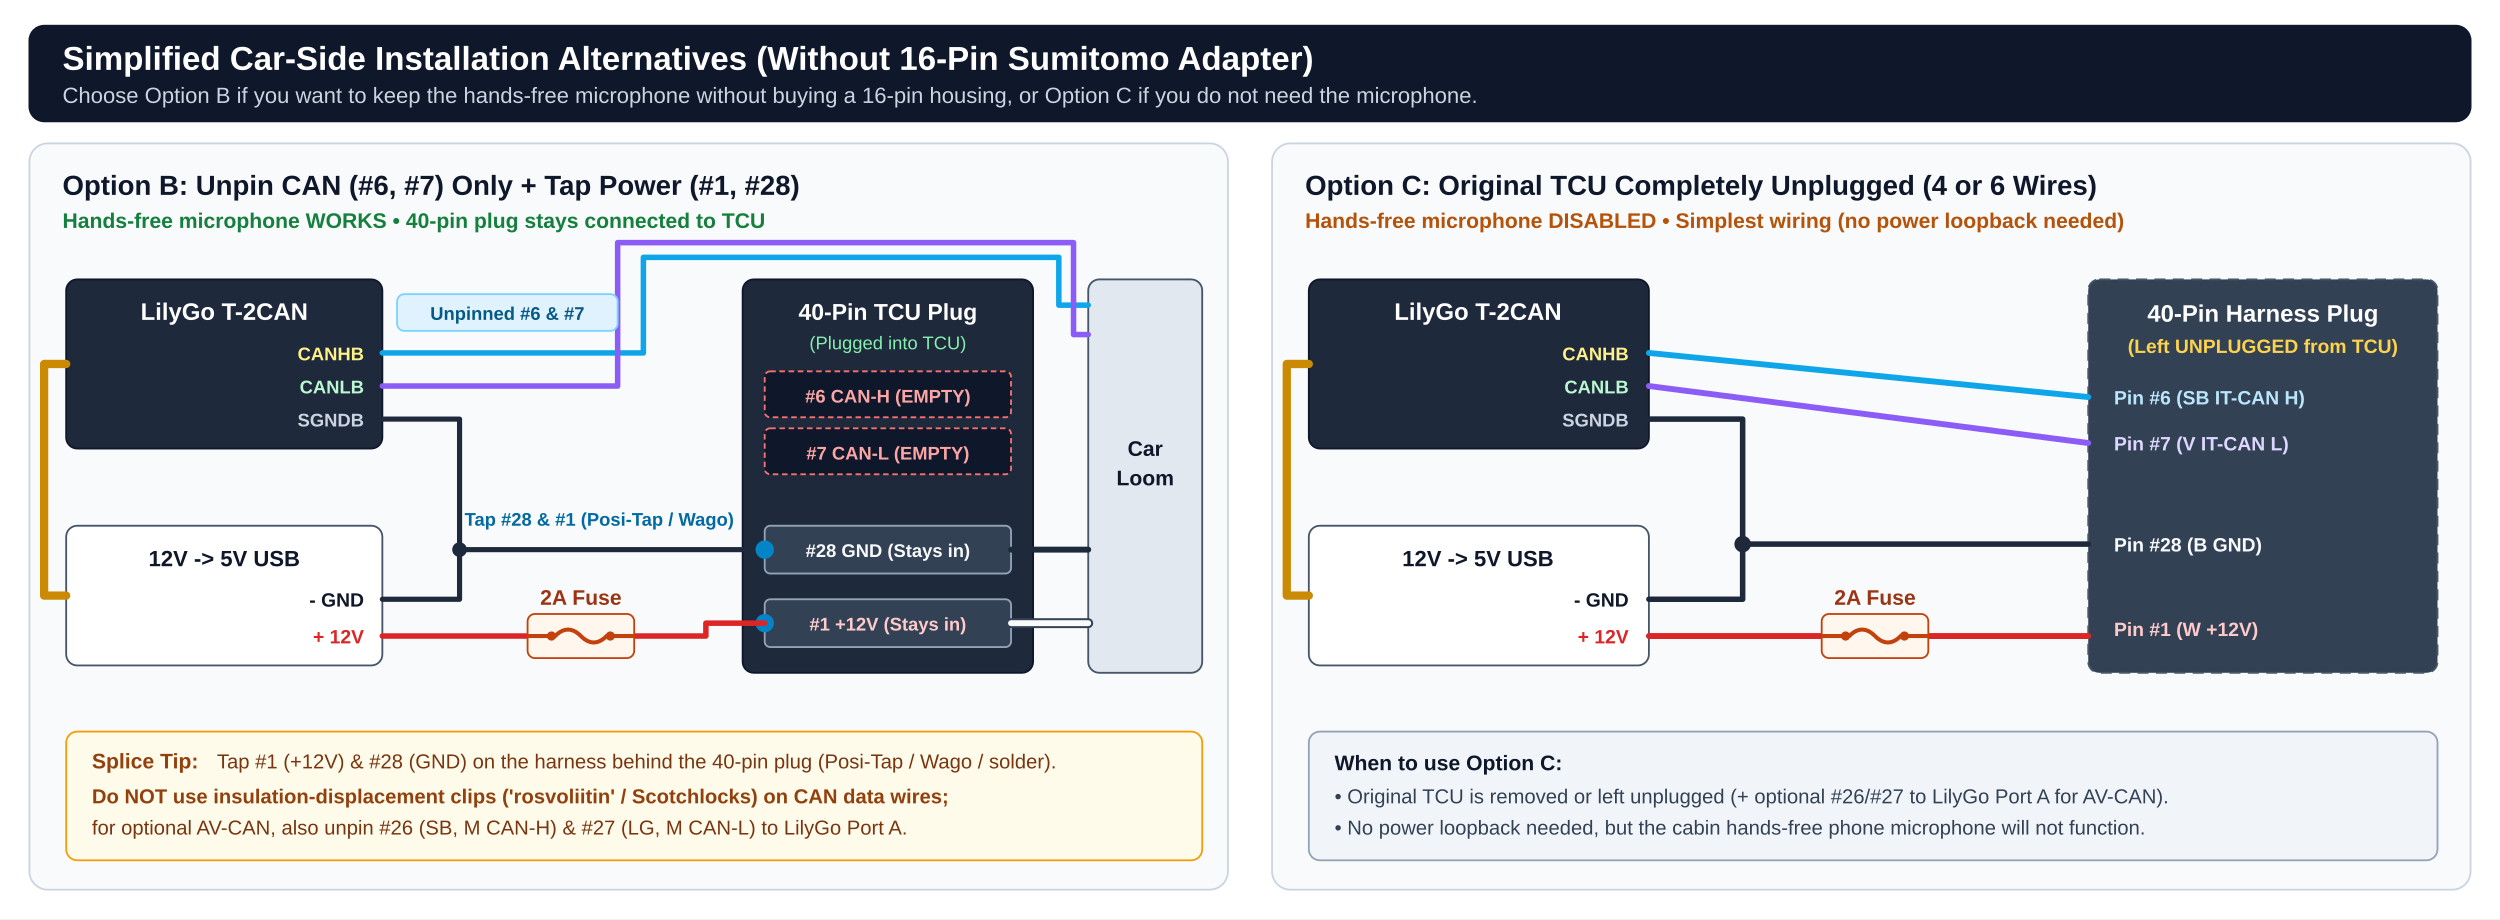
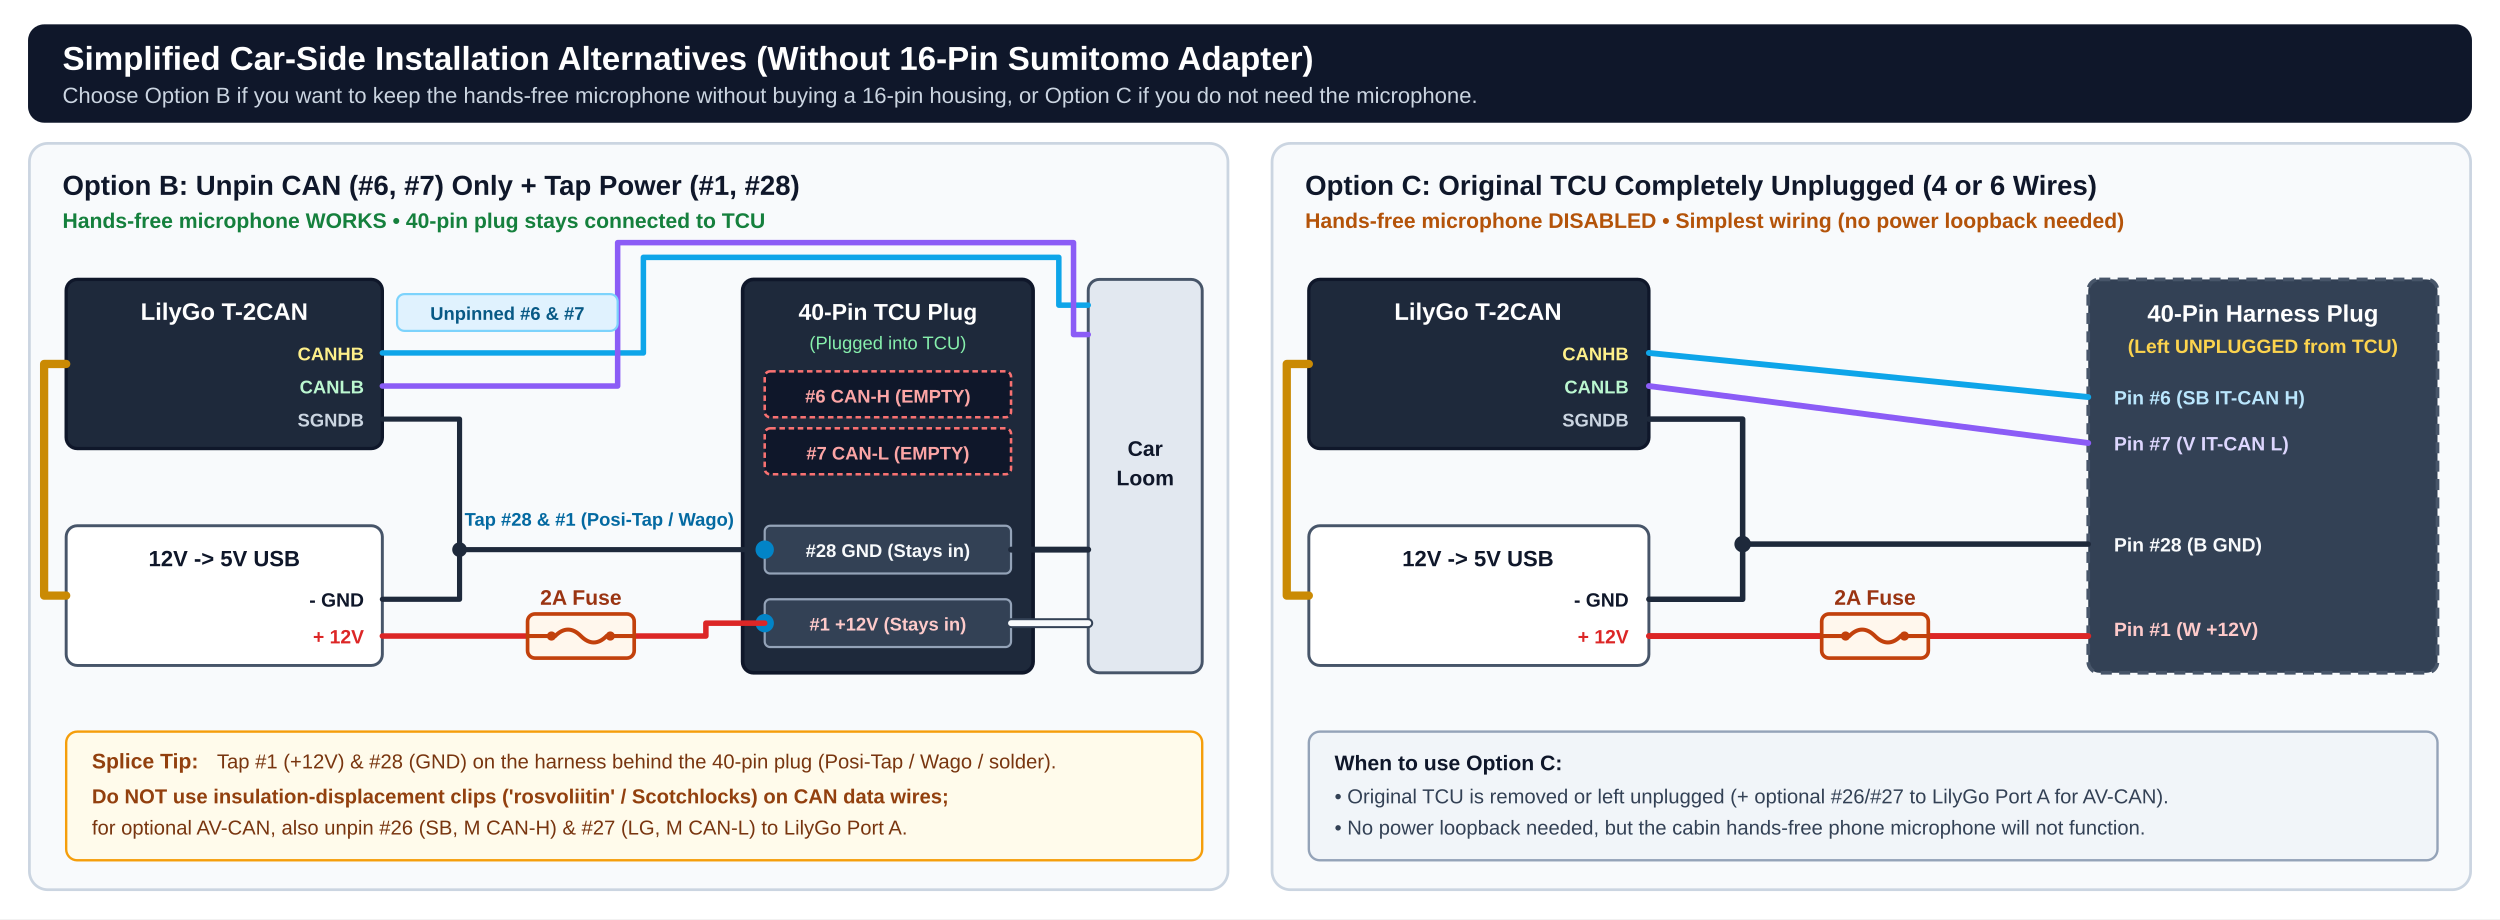
<svg xmlns="http://www.w3.org/2000/svg" viewBox="0 0 1360 500" width="1360" height="500">
  <rect x="0" y="0" width="1360" height="500" fill="#ffffff" />
-   <rect x="16" y="14" width="1328" height="52" rx="8" fill="#0f172a" stroke="#0f172a" stroke_width="1.5" />
+   <rect x="16" y="14" width="1328" height="52" rx="8" fill="#0f172a" stroke="#0f172a" stroke-width="1.5" />
  <text x="34" y="38" font-family="Segoe UI, Arial, Helvetica, sans-serif" font-size="18" font-weight="bold" fill="#ffffff" text-anchor="start">Simplified Car-Side Installation Alternatives (Without 16-Pin Sumitomo Adapter)</text>
  <text x="34" y="56" font-family="Segoe UI, Arial, Helvetica, sans-serif" font-size="12" font-weight="normal" fill="#cbd5e1" text-anchor="start">Choose Option B if you want to keep the hands-free microphone without buying a 16-pin housing, or Option C if you do not need the microphone.</text>
-   <rect x="16" y="78" width="652" height="406" rx="10" fill="#f8fafc" stroke="#cbd5e1" stroke_width="1.5" />
+   <rect x="16" y="78" width="652" height="406" rx="10" fill="#f8fafc" stroke="#cbd5e1" stroke-width="1.5" />
  <text x="34" y="106" font-family="Segoe UI, Arial, Helvetica, sans-serif" font-size="15" font-weight="bold" fill="#0f172a" text-anchor="start">Option B: Unpin CAN (#6, #7) Only + Tap Power (#1, #28)</text>
  <text x="34" y="124" font-family="Segoe UI, Arial, Helvetica, sans-serif" font-size="11.5" font-weight="bold" fill="#15803d" text-anchor="start">Hands-free microphone WORKS • 40-pin plug stays connected to TCU</text>
-   <rect x="36" y="152" width="172" height="92" rx="6" fill="#1e293b" stroke="#0f172a" stroke_width="1.8" />
+   <rect x="36" y="152" width="172" height="92" rx="6" fill="#1e293b" stroke="#0f172a" stroke-width="1.8" />
  <text x="122" y="174" font-family="Segoe UI, Arial, Helvetica, sans-serif" font-size="13" font-weight="bold" fill="#ffffff" text-anchor="middle">LilyGo T-2CAN</text>
  <text x="198" y="196" font-family="Segoe UI, Arial, Helvetica, sans-serif" font-size="10" font-weight="bold" fill="#fef08a" text-anchor="end">CANHB</text>
  <text x="198" y="214" font-family="Segoe UI, Arial, Helvetica, sans-serif" font-size="10" font-weight="bold" fill="#bbf7d0" text-anchor="end">CANLB</text>
  <text x="198" y="232" font-family="Segoe UI, Arial, Helvetica, sans-serif" font-size="10" font-weight="bold" fill="#cbd5e1" text-anchor="end">SGNDB</text>
-   <rect x="36" y="286" width="172" height="76" rx="6" fill="#ffffff" stroke="#475569" stroke_width="1.6" />
+   <rect x="36" y="286" width="172" height="76" rx="6" fill="#ffffff" stroke="#475569" stroke-width="1.6" />
  <text x="122" y="308" font-family="Segoe UI, Arial, Helvetica, sans-serif" font-size="12" font-weight="bold" fill="#0f172a" text-anchor="middle">12V -&gt; 5V USB</text>
  <text x="198" y="330" font-family="Segoe UI, Arial, Helvetica, sans-serif" font-size="10.5" font-weight="bold" fill="#0f172a" text-anchor="end">- GND</text>
  <text x="198" y="350" font-family="Segoe UI, Arial, Helvetica, sans-serif" font-size="10.5" font-weight="bold" fill="#dc2626" text-anchor="end">+ 12V</text>
  <polyline points="36,324 24,324 24,198 36,198" fill="none" stroke="#ca8a04" stroke-width="4.5" stroke-linecap="round" stroke-linejoin="round" />
-   <rect x="404" y="152" width="158" height="214" rx="6" fill="#1e293b" stroke="#0f172a" stroke_width="2.0" />
+   <rect x="404" y="152" width="158" height="214" rx="6" fill="#1e293b" stroke="#0f172a" stroke-width="2.0" />
  <text x="483" y="174" font-family="Segoe UI, Arial, Helvetica, sans-serif" font-size="12.5" font-weight="bold" fill="#ffffff" text-anchor="middle">40-Pin TCU Plug</text>
  <text x="483" y="190" font-family="Segoe UI, Arial, Helvetica, sans-serif" font-size="10" font-weight="normal" fill="#86efac" text-anchor="middle">(Plugged into TCU)</text>
-   <rect x="416" y="202" width="134" height="25" rx="3" fill="#0f172a" stroke="#f87171" stroke_width="1.4" stroke-dasharray="3,2" />
+   <rect x="416" y="202" width="134" height="25" rx="3" fill="#0f172a" stroke="#f87171" stroke-width="1.4" stroke-dasharray="3,2" />
  <text x="483" y="219" font-family="Segoe UI, Arial, Helvetica, sans-serif" font-size="10" font-weight="bold" fill="#fca5a5" text-anchor="middle">#6 CAN-H (EMPTY)</text>
-   <rect x="416" y="233" width="134" height="25" rx="3" fill="#0f172a" stroke="#f87171" stroke_width="1.4" stroke-dasharray="3,2" />
+   <rect x="416" y="233" width="134" height="25" rx="3" fill="#0f172a" stroke="#f87171" stroke-width="1.4" stroke-dasharray="3,2" />
  <text x="483" y="250" font-family="Segoe UI, Arial, Helvetica, sans-serif" font-size="10" font-weight="bold" fill="#fca5a5" text-anchor="middle">#7 CAN-L (EMPTY)</text>
-   <rect x="416" y="286" width="134" height="26" rx="3" fill="#334155" stroke="#94a3b8" stroke_width="1.2" />
+   <rect x="416" y="286" width="134" height="26" rx="3" fill="#334155" stroke="#94a3b8" stroke-width="1.2" />
  <text x="483" y="303" font-family="Segoe UI, Arial, Helvetica, sans-serif" font-size="10" font-weight="bold" fill="#f8fafc" text-anchor="middle">#28 GND (Stays in)</text>
-   <rect x="416" y="326" width="134" height="26" rx="3" fill="#334155" stroke="#94a3b8" stroke_width="1.2" />
+   <rect x="416" y="326" width="134" height="26" rx="3" fill="#334155" stroke="#94a3b8" stroke-width="1.2" />
  <text x="483" y="343" font-family="Segoe UI, Arial, Helvetica, sans-serif" font-size="10" font-weight="bold" fill="#fecaca" text-anchor="middle">#1 +12V (Stays in)</text>
-   <rect x="592" y="152" width="62" height="214" rx="6" fill="#e2e8f0" stroke="#475569" stroke_width="1.6" />
+   <rect x="592" y="152" width="62" height="214" rx="6" fill="#e2e8f0" stroke="#475569" stroke-width="1.6" />
  <text x="623" y="248" font-family="Segoe UI, Arial, Helvetica, sans-serif" font-size="11.5" font-weight="bold" fill="#0f172a" text-anchor="middle">Car</text>
  <text x="623" y="264" font-family="Segoe UI, Arial, Helvetica, sans-serif" font-size="11.5" font-weight="bold" fill="#0f172a" text-anchor="middle">Loom</text>
  <polyline points="592,166 576,166 576,140 350,140 350,192 208,192" fill="none" stroke="#0ea5e9" stroke-width="3.0" stroke-linecap="round" stroke-linejoin="round" />
  <polyline points="592,182 584,182 584,132 336,132 336,210 208,210" fill="none" stroke="#8b5cf6" stroke-width="3.0" stroke-linecap="round" stroke-linejoin="round" />
-   <rect x="216.0" y="160.0" width="120" height="20" rx="4" fill="#e0f2fe" stroke="#7dd3fc" stroke_width="1.2" />
+   <rect x="216.0" y="160.0" width="120" height="20" rx="4" fill="#e0f2fe" stroke="#7dd3fc" stroke-width="1.2" />
  <text x="276" y="174" font-family="Segoe UI, Arial, Helvetica, sans-serif" font-size="10" font-weight="bold" fill="#075985" text-anchor="middle">Unpinned #6 &amp; #7</text>
  <polyline points="592,299 550,299" fill="none" stroke="#1e293b" stroke-width="3.2" stroke-linecap="round" stroke-linejoin="round" />
  <polyline points="416,299 250,299 250,326 208,326" fill="none" stroke="#1e293b" stroke-width="2.8" stroke-linecap="round" stroke-linejoin="round" />
  <polyline points="250,299 250,228 208,228" fill="none" stroke="#1e293b" stroke-width="2.8" stroke-linecap="round" stroke-linejoin="round" />
  <circle cx="416" cy="299" r="5" fill="#0284c7" stroke="none" stroke-width="1.5" />
  <circle cx="250" cy="299" r="4" fill="#1e293b" stroke="none" stroke-width="1.5" />
  <polyline points="592,339 550,339" fill="none" stroke="#334155" stroke-width="5.4" stroke-linecap="round" stroke-linejoin="round" />
  <polyline points="592,339 550,339" fill="none" stroke="#f8fafc" stroke-width="3.2" stroke-linecap="round" stroke-linejoin="round" />
  <circle cx="416" cy="339" r="5" fill="#0284c7" stroke="none" stroke-width="1.5" />
  <polyline points="416,339 384,339 384,346 345,346" fill="none" stroke="#dc2626" stroke-width="3.0" stroke-linecap="round" stroke-linejoin="round" />
  <polyline points="287,346 208,346" fill="none" stroke="#dc2626" stroke-width="3.0" stroke-linecap="round" stroke-linejoin="round" />
-   <rect x="287.0" y="334.0" width="58" height="24" rx="4" fill="#fff7ed" stroke="#c2410c" stroke_width="2.0" />
+   <rect x="287.0" y="334.0" width="58" height="24" rx="4" fill="#fff7ed" stroke="#c2410c" stroke-width="2.0" />
  <path d="M 287.0 346 L 302 346 Q 309 339, 316 346 T 330 346 L 345.0 346" fill="none" stroke="#c2410c" stroke-width="2.2" />
  <circle cx="300" cy="346" r="2.5" fill="#c2410c" stroke="none" stroke-width="1.5" />
  <circle cx="332" cy="346" r="2.5" fill="#c2410c" stroke="none" stroke-width="1.5" />
  <text x="316" y="329" font-family="Segoe UI, Arial, Helvetica, sans-serif" font-size="11.5" font-weight="bold" fill="#9a3412" text-anchor="middle">2A Fuse</text>
  <text x="326" y="286" font-family="Segoe UI, Arial, Helvetica, sans-serif" font-size="10" font-weight="bold" fill="#0369a1" text-anchor="middle">Tap #28 &amp; #1 (Posi-Tap / Wago)</text>
-   <rect x="36" y="398" width="618" height="70" rx="6" fill="#fffbeb" stroke="#f59e0b" stroke_width="1.3" />
+   <rect x="36" y="398" width="618" height="70" rx="6" fill="#fffbeb" stroke="#f59e0b" stroke-width="1.3" />
  <text x="50" y="418" font-family="Segoe UI, Arial, Helvetica, sans-serif" font-size="11.5" font-weight="bold" fill="#92400e" text-anchor="start">Splice Tip:</text>
  <text x="118" y="418" font-family="Segoe UI, Arial, Helvetica, sans-serif" font-size="11" font-weight="normal" fill="#78350f" text-anchor="start">Tap #1 (+12V) &amp; #28 (GND) on the harness behind the 40-pin plug (Posi-Tap / Wago / solder).</text>
  <text x="50" y="437" font-family="Segoe UI, Arial, Helvetica, sans-serif" font-size="11" font-weight="bold" fill="#92400e" text-anchor="start">Do NOT use insulation-displacement clips ('rosvoliitin' / Scotchlocks) on CAN data wires;</text>
  <text x="50" y="454" font-family="Segoe UI, Arial, Helvetica, sans-serif" font-size="11" font-weight="normal" fill="#78350f" text-anchor="start">for optional AV-CAN, also unpin #26 (SB, M CAN-H) &amp; #27 (LG, M CAN-L) to LilyGo Port A.</text>
-   <rect x="692" y="78" width="652" height="406" rx="10" fill="#f8fafc" stroke="#cbd5e1" stroke_width="1.5" />
+   <rect x="692" y="78" width="652" height="406" rx="10" fill="#f8fafc" stroke="#cbd5e1" stroke-width="1.5" />
  <text x="710" y="106" font-family="Segoe UI, Arial, Helvetica, sans-serif" font-size="15" font-weight="bold" fill="#0f172a" text-anchor="start">Option C: Original TCU Completely Unplugged (4 or 6 Wires)</text>
  <text x="710" y="124" font-family="Segoe UI, Arial, Helvetica, sans-serif" font-size="11.5" font-weight="bold" fill="#b45309" text-anchor="start">Hands-free microphone DISABLED • Simplest wiring (no power loopback needed)</text>
-   <rect x="712" y="152" width="185" height="92" rx="6" fill="#1e293b" stroke="#0f172a" stroke_width="1.8" />
+   <rect x="712" y="152" width="185" height="92" rx="6" fill="#1e293b" stroke="#0f172a" stroke-width="1.8" />
  <text x="804" y="174" font-family="Segoe UI, Arial, Helvetica, sans-serif" font-size="13" font-weight="bold" fill="#ffffff" text-anchor="middle">LilyGo T-2CAN</text>
  <text x="886" y="196" font-family="Segoe UI, Arial, Helvetica, sans-serif" font-size="10" font-weight="bold" fill="#fef08a" text-anchor="end">CANHB</text>
  <text x="886" y="214" font-family="Segoe UI, Arial, Helvetica, sans-serif" font-size="10" font-weight="bold" fill="#bbf7d0" text-anchor="end">CANLB</text>
  <text x="886" y="232" font-family="Segoe UI, Arial, Helvetica, sans-serif" font-size="10" font-weight="bold" fill="#cbd5e1" text-anchor="end">SGNDB</text>
-   <rect x="712" y="286" width="185" height="76" rx="6" fill="#ffffff" stroke="#475569" stroke_width="1.6" />
+   <rect x="712" y="286" width="185" height="76" rx="6" fill="#ffffff" stroke="#475569" stroke-width="1.6" />
  <text x="804" y="308" font-family="Segoe UI, Arial, Helvetica, sans-serif" font-size="12" font-weight="bold" fill="#0f172a" text-anchor="middle">12V -&gt; 5V USB</text>
  <text x="886" y="330" font-family="Segoe UI, Arial, Helvetica, sans-serif" font-size="10.5" font-weight="bold" fill="#0f172a" text-anchor="end">- GND</text>
  <text x="886" y="350" font-family="Segoe UI, Arial, Helvetica, sans-serif" font-size="10.5" font-weight="bold" fill="#dc2626" text-anchor="end">+ 12V</text>
  <polyline points="712,324 700,324 700,198 712,198" fill="none" stroke="#ca8a04" stroke-width="4.5" stroke-linecap="round" stroke-linejoin="round" />
-   <rect x="1136" y="152" width="190" height="214" rx="6" fill="#334155" stroke="#475569" stroke_width="2.0" stroke-dasharray="6,4" />
+   <rect x="1136" y="152" width="190" height="214" rx="6" fill="#334155" stroke="#475569" stroke-width="2.0" stroke-dasharray="6,4" />
  <text x="1231" y="175" font-family="Segoe UI, Arial, Helvetica, sans-serif" font-size="13" font-weight="bold" fill="#ffffff" text-anchor="middle">40-Pin Harness Plug</text>
  <text x="1231" y="192" font-family="Segoe UI, Arial, Helvetica, sans-serif" font-size="10.5" font-weight="bold" fill="#fcd34d" text-anchor="middle">(Left UNPLUGGED from TCU)</text>
  <text x="1150" y="220" font-family="Segoe UI, Arial, Helvetica, sans-serif" font-size="10.5" font-weight="bold" fill="#bae6fd" text-anchor="start">Pin #6  (SB IT-CAN H)</text>
  <text x="1150" y="245" font-family="Segoe UI, Arial, Helvetica, sans-serif" font-size="10.5" font-weight="bold" fill="#ddd6fe" text-anchor="start">Pin #7  (V IT-CAN L)</text>
  <text x="1150" y="300" font-family="Segoe UI, Arial, Helvetica, sans-serif" font-size="10.5" font-weight="bold" fill="#f8fafc" text-anchor="start">Pin #28 (B GND)</text>
  <text x="1150" y="346" font-family="Segoe UI, Arial, Helvetica, sans-serif" font-size="10.5" font-weight="bold" fill="#fecaca" text-anchor="start">Pin #1  (W +12V)</text>
  <polyline points="897,192 1136,216" fill="none" stroke="#0ea5e9" stroke-width="3.2" stroke-linecap="round" stroke-linejoin="round" />
  <polyline points="897,210 1136,241" fill="none" stroke="#8b5cf6" stroke-width="3.2" stroke-linecap="round" stroke-linejoin="round" />
  <polyline points="1136,296 948,296 948,326 897,326" fill="none" stroke="#1e293b" stroke-width="3.0" stroke-linecap="round" stroke-linejoin="round" />
  <polyline points="948,296 948,228 897,228" fill="none" stroke="#1e293b" stroke-width="3.0" stroke-linecap="round" stroke-linejoin="round" />
  <circle cx="948" cy="296" r="4.5" fill="#1e293b" stroke="none" stroke-width="1.5" />
  <polyline points="1136,346 1049,346" fill="none" stroke="#dc2626" stroke-width="3.2" stroke-linecap="round" stroke-linejoin="round" />
  <polyline points="991,346 897,346" fill="none" stroke="#dc2626" stroke-width="3.2" stroke-linecap="round" stroke-linejoin="round" />
-   <rect x="991.0" y="334.0" width="58" height="24" rx="4" fill="#fff7ed" stroke="#c2410c" stroke_width="2.0" />
+   <rect x="991.0" y="334.0" width="58" height="24" rx="4" fill="#fff7ed" stroke="#c2410c" stroke-width="2.0" />
  <path d="M 991.0 346 L 1006 346 Q 1013 339, 1020 346 T 1034 346 L 1049.0 346" fill="none" stroke="#c2410c" stroke-width="2.2" />
  <circle cx="1004" cy="346" r="2.5" fill="#c2410c" stroke="none" stroke-width="1.5" />
  <circle cx="1036" cy="346" r="2.5" fill="#c2410c" stroke="none" stroke-width="1.5" />
  <text x="1020" y="329" font-family="Segoe UI, Arial, Helvetica, sans-serif" font-size="11.5" font-weight="bold" fill="#9a3412" text-anchor="middle">2A Fuse</text>
-   <rect x="712" y="398" width="614" height="70" rx="6" fill="#f1f5f9" stroke="#94a3b8" stroke_width="1.3" />
+   <rect x="712" y="398" width="614" height="70" rx="6" fill="#f1f5f9" stroke="#94a3b8" stroke-width="1.3" />
  <text x="726" y="419" font-family="Segoe UI, Arial, Helvetica, sans-serif" font-size="11.5" font-weight="bold" fill="#0f172a" text-anchor="start">When to use Option C:</text>
  <text x="726" y="437" font-family="Segoe UI, Arial, Helvetica, sans-serif" font-size="11" font-weight="normal" fill="#334155" text-anchor="start">• Original TCU is removed or left unplugged (+ optional #26/#27 to LilyGo Port A for AV-CAN).</text>
  <text x="726" y="454" font-family="Segoe UI, Arial, Helvetica, sans-serif" font-size="11" font-weight="normal" fill="#334155" text-anchor="start">• No power loopback needed, but the cabin hands-free phone microphone will not function.</text>
</svg>
